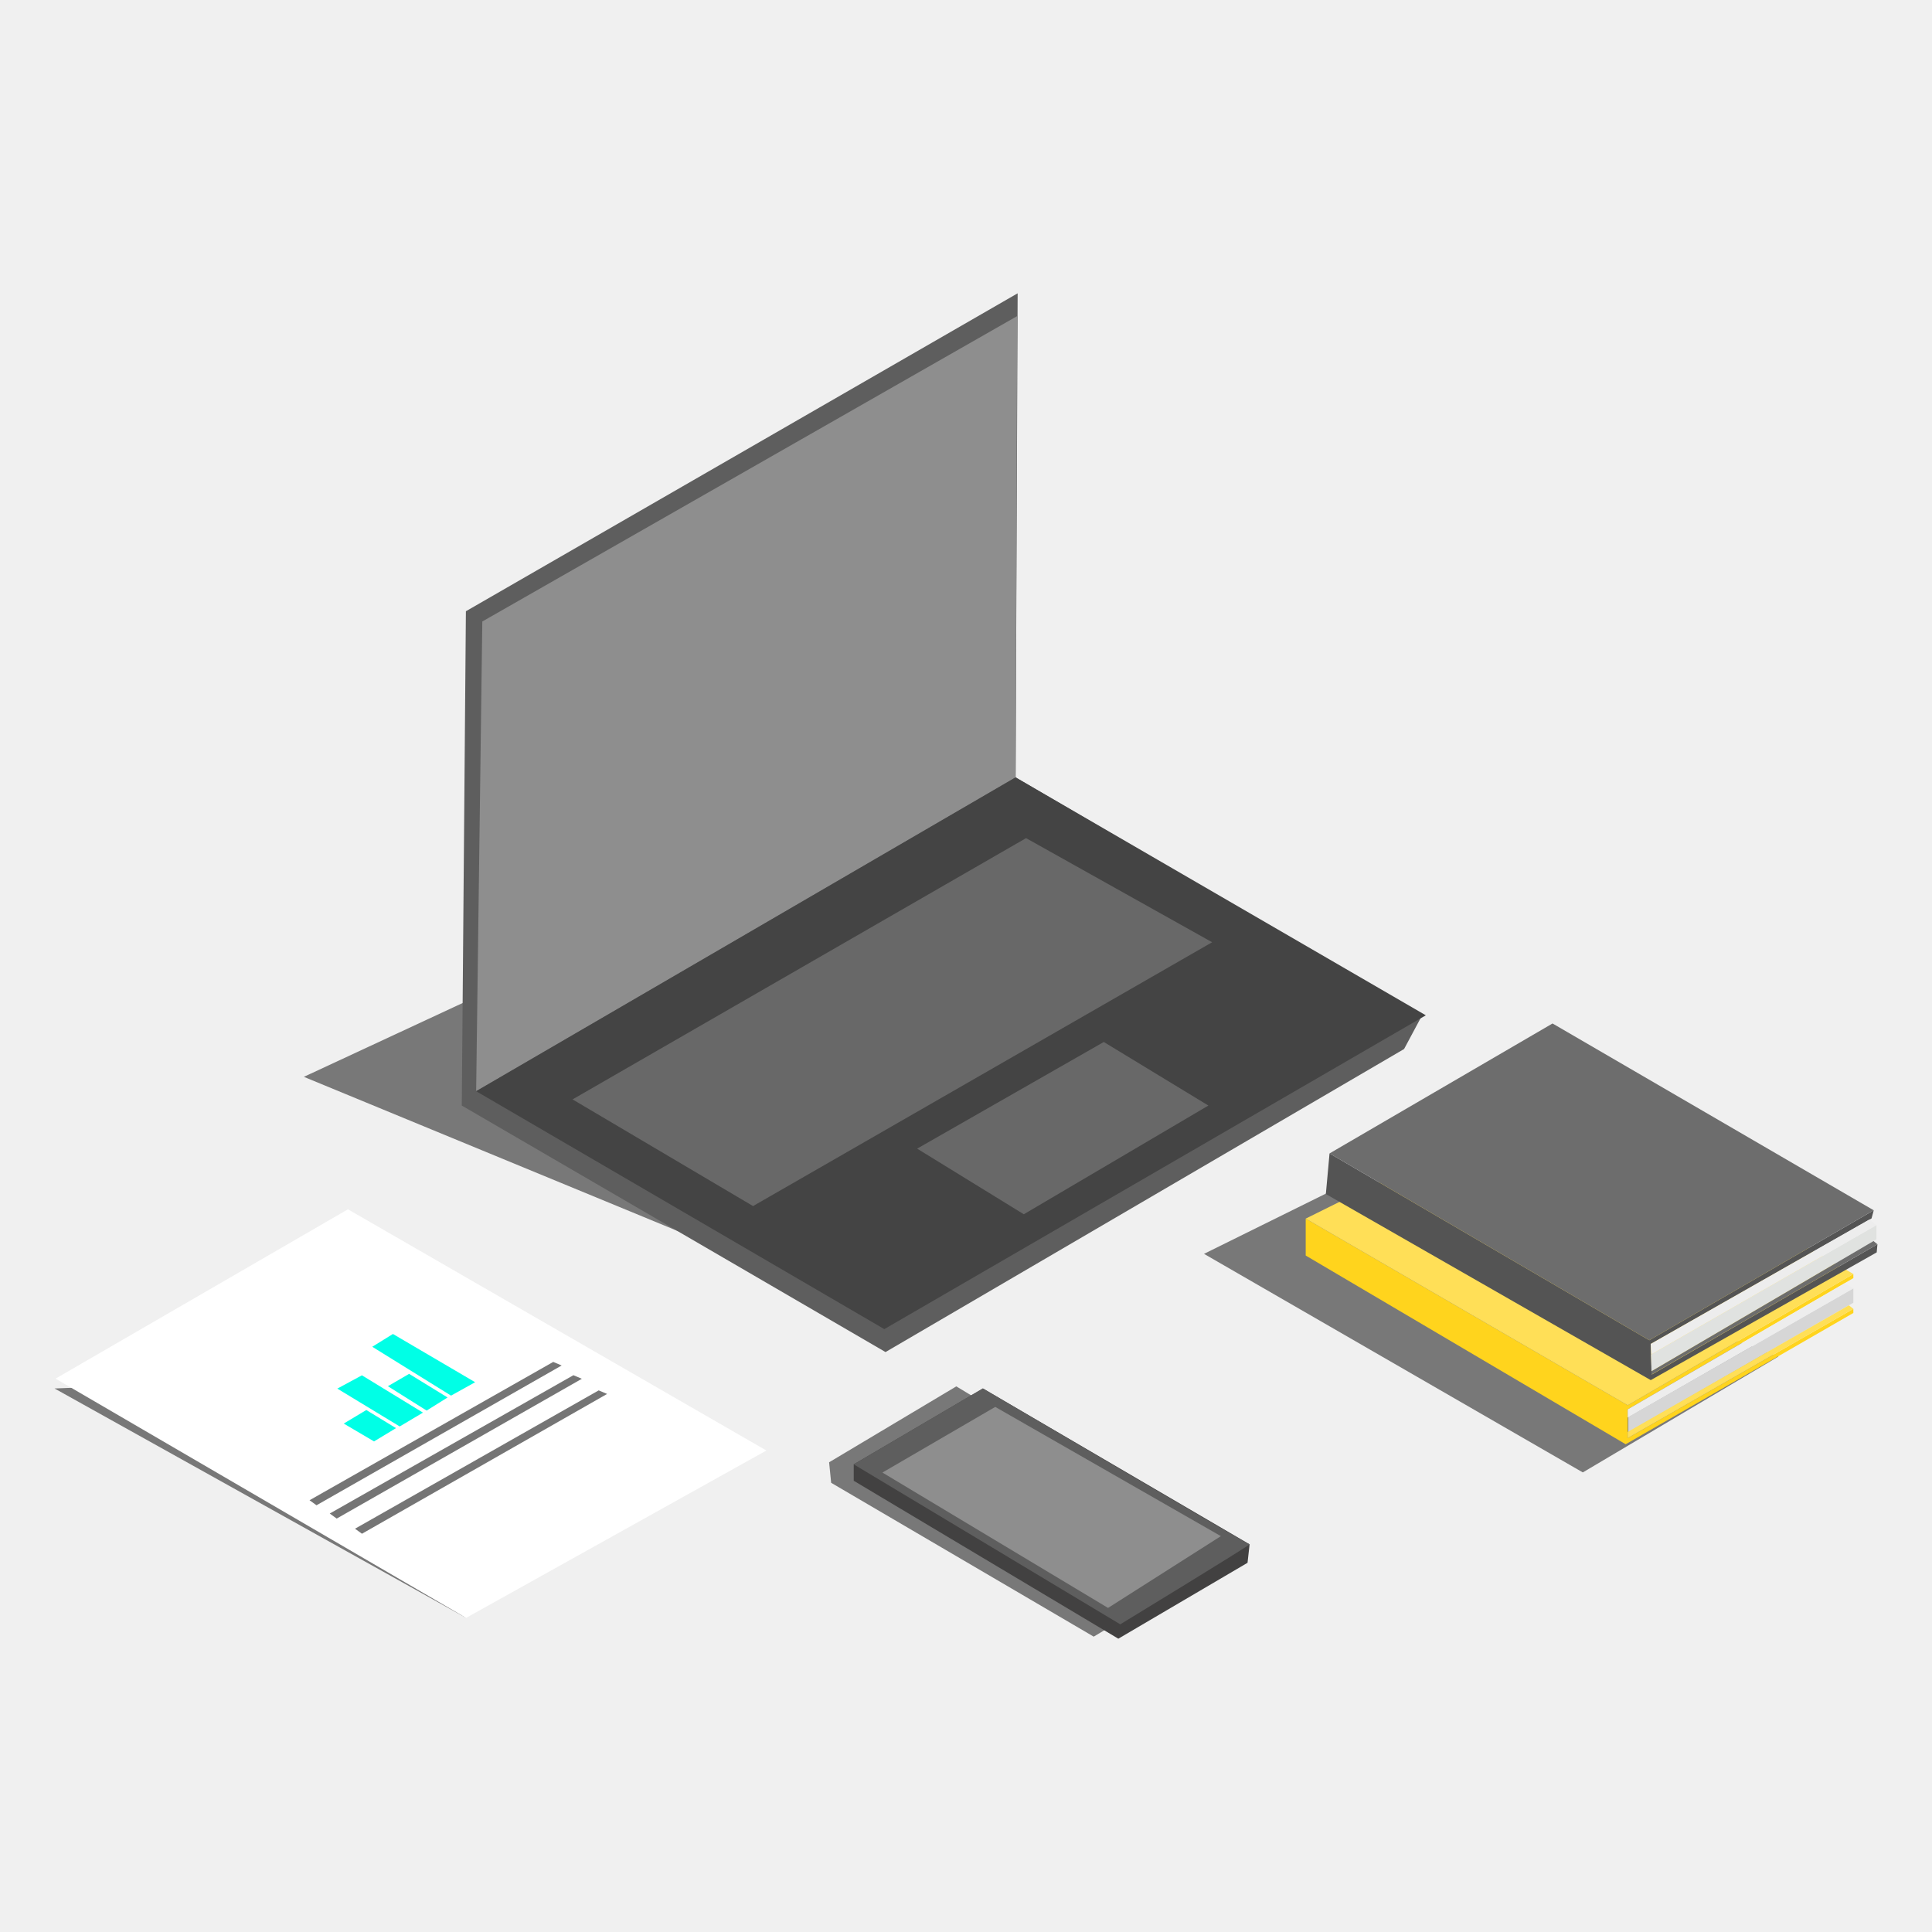
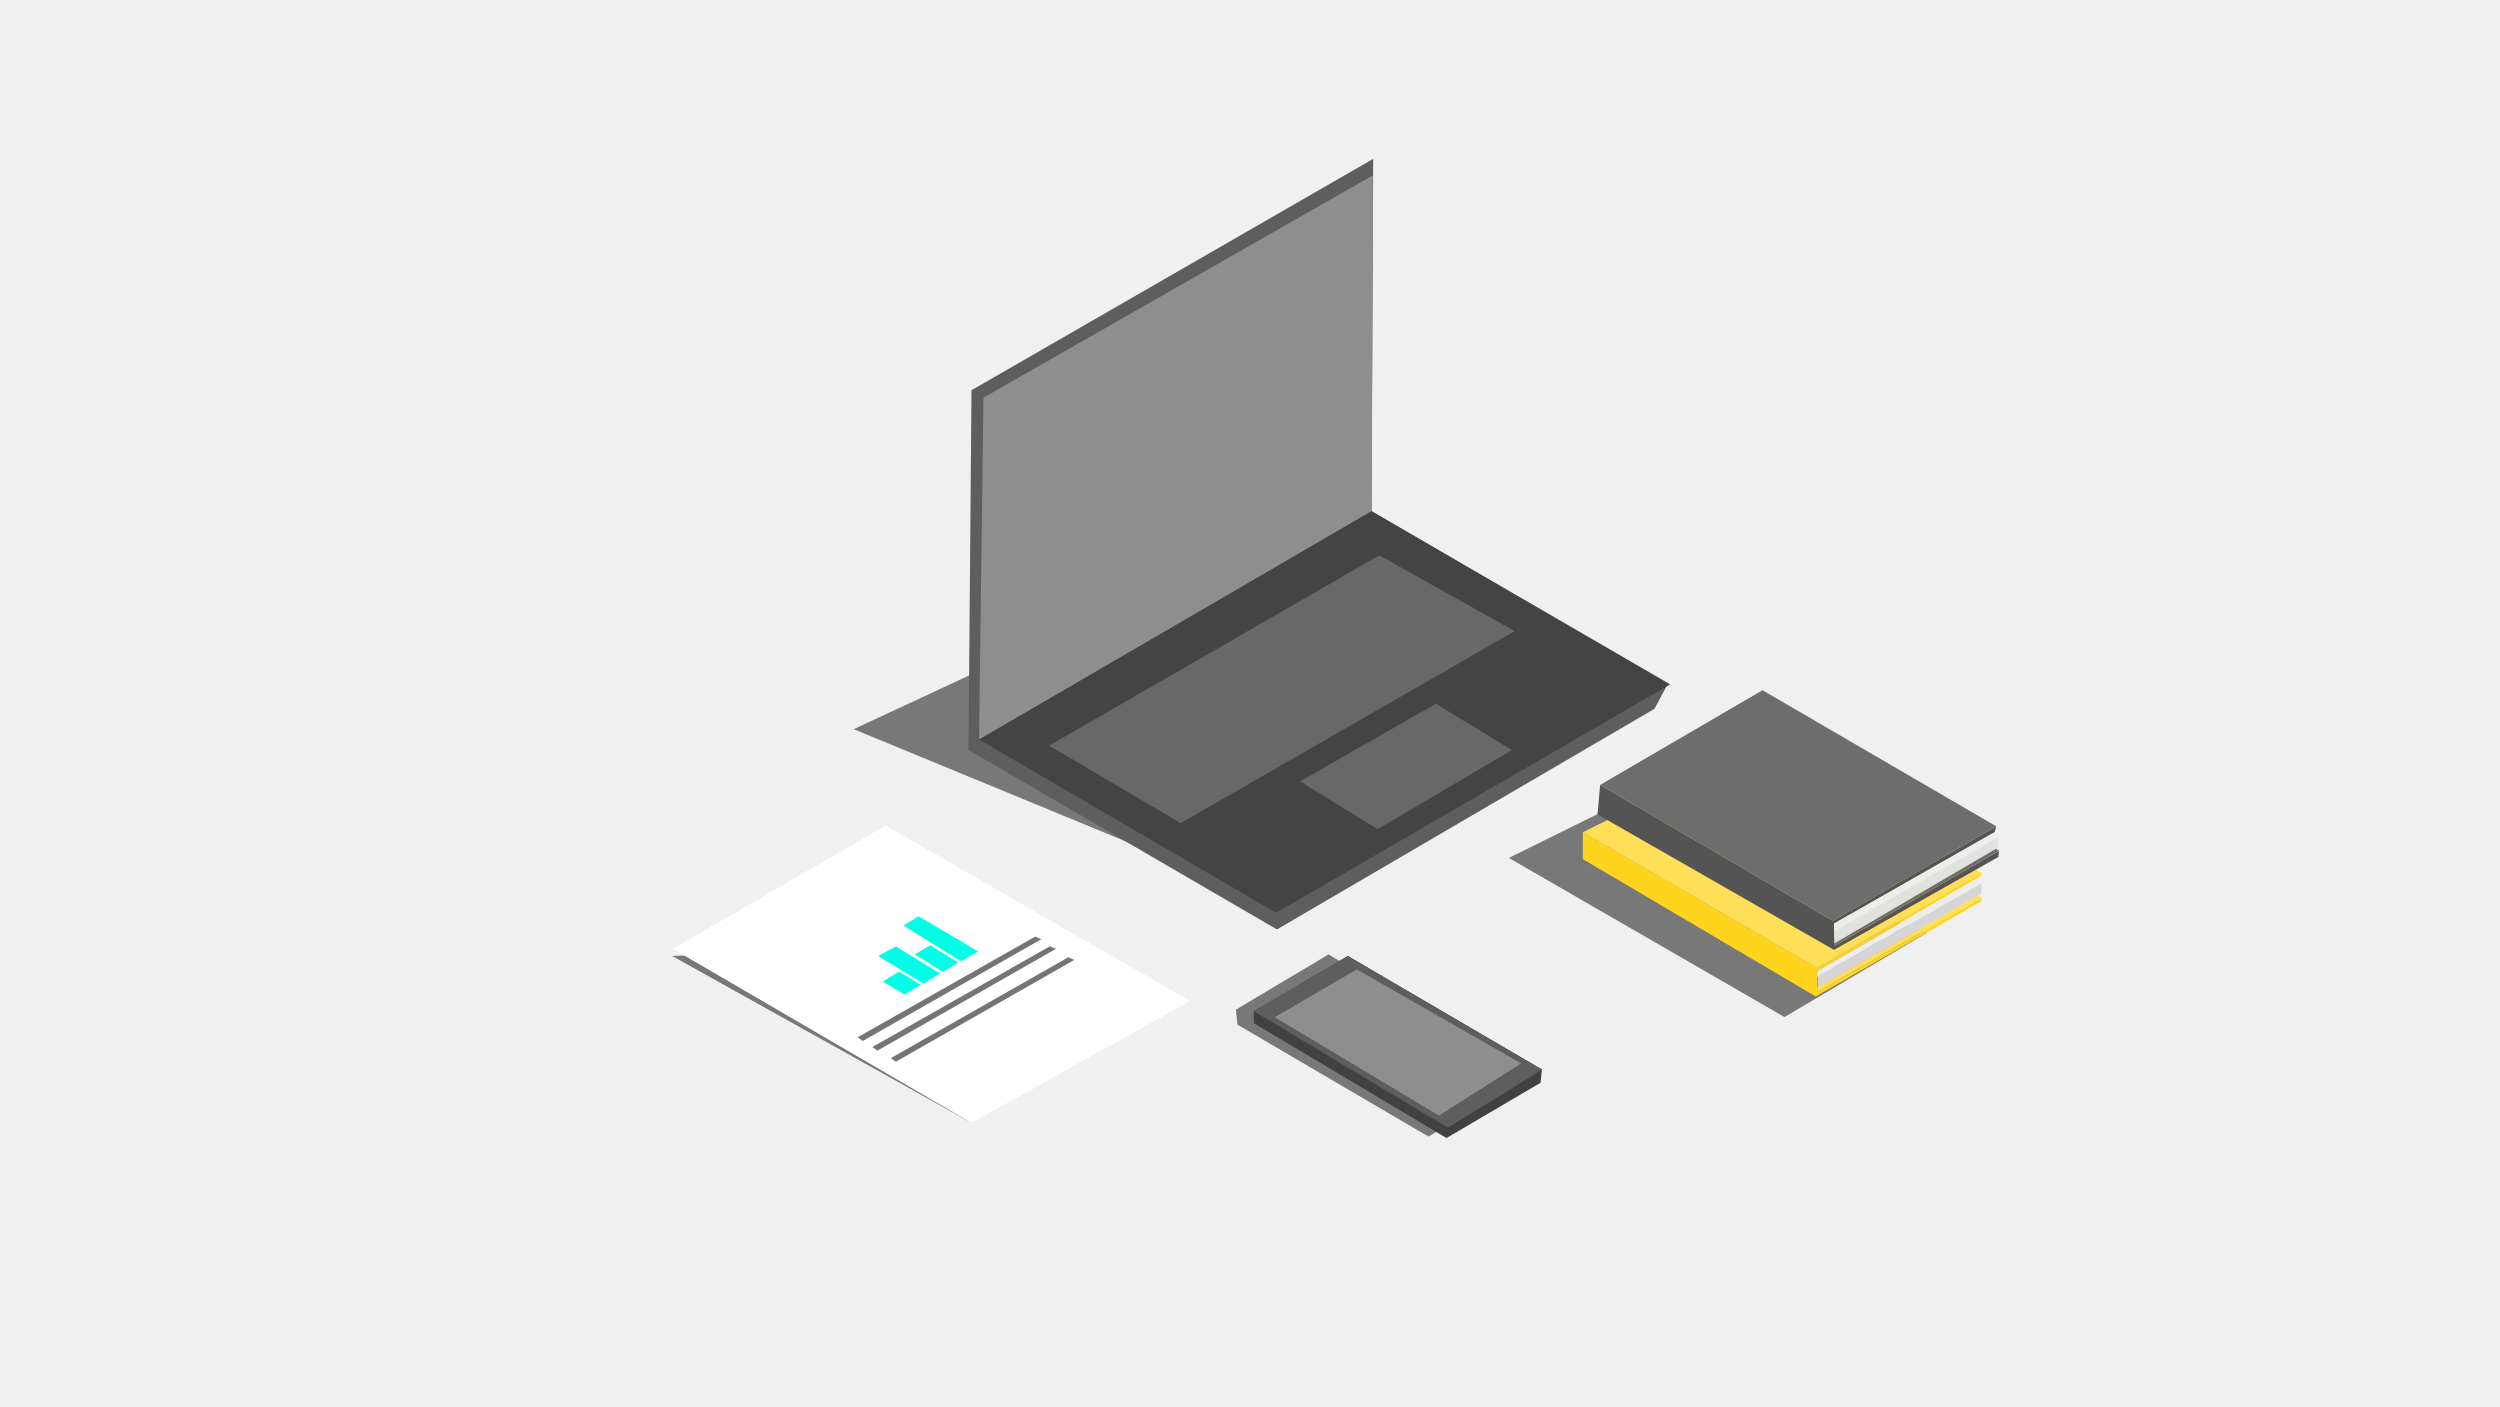
- <svg xmlns="http://www.w3.org/2000/svg" id="Capa_2" data-name="Capa 2" viewBox="0 0 1080 1080">
-   <defs>
-     <style>.cls-1{opacity:0.5;}.cls-2{fill:#5e5e5e;}.cls-3{fill:#8e8e8e;}.cls-4{fill:#444;}.cls-5{fill:#686868;}.cls-6{fill:#424141;}.cls-7{fill:#ffd41d;}.cls-8{fill:#d6d6d6;}.cls-9{fill:#ffdf57;}.cls-10{fill:#ededed;}.cls-11{fill:#545454;}.cls-12{fill:#6d6d6d;}.cls-13{fill:#e0e2e0;}.cls-14{fill:#fff;}.cls-15{fill:#757575;}.cls-16{fill:#00ffe6;}</style>
-   </defs>
-   <polygon class="cls-1" points="30.5 776.17 72.33 774.52 260.55 904.41 30.5 776.17" />
-   <polygon class="cls-1" points="300.57 541.19 169.86 601.96 464.53 723.5 300.57 541.19" />
-   <polygon class="cls-2" points="258.14 618.01 260.44 341.69 568.87 163.96 567.73 434.56 794.96 567.59 784.89 586.41 495.01 755.81 258.14 618.01" />
-   <polygon class="cls-3" points="266.17 609.99 269.61 347.42 568.62 176.69 567.73 434.56 266.17 609.99" />
-   <polygon class="cls-4" points="494.34 742.99 797.04 567.56 567.73 434.56 266.17 609.99 494.34 742.99" />
-   <polygon class="cls-5" points="512.69 642.09 617.03 582.47 675.5 618.01 572.31 678.78 512.69 642.09" />
-   <polygon class="cls-5" points="320.06 614.57 420.96 674.2 677.59 526.72 573.57 468.52 320.06 614.57" />
-   <polygon class="cls-1" points="551.76 785.33 534.57 775 463.48 817.43 464.62 828.89 611.39 914.89 622.85 908.01 551.76 785.33" />
-   <polygon class="cls-6" points="477.24 827.75 625.15 916.04 697.38 873.61 698.53 863.29 549.47 776.15 477.24 818.58 477.24 827.75" />
-   <path class="cls-2" d="M477.24,818.58l149,89.43s73.38-44.72,72.24-44.72-149.06-87.14-149.06-87.14Z" />
-   <polygon class="cls-3" points="493.29 823.16 556.35 786.47 682.48 858.71 619.41 898.84 493.29 823.16" />
-   <polygon class="cls-1" points="745.7 665 673.05 700.91 884.8 823.09 994.19 758.29 745.7 665" />
-   <polygon class="cls-7" points="729.9 681.21 729.9 701.85 908.77 807.34 1036.04 733.96 1036.04 731.66 909.91 803.9 909.91 787.85 1036.04 714.47 1036.04 712.17 909.91 785.55 729.9 681.21" />
-   <polygon class="cls-8" points="910.26 792.13 1036.04 720.2 1036.04 728.22 910.26 800.67 910.26 792.13" />
-   <polygon class="cls-9" points="729.9 681.21 866.34 613.57 1036.04 712.17 909.91 785.55 729.9 681.21" />
-   <polygon class="cls-10" points="1036.04 720.2 1031.16 717.36 909.91 787.85 909.91 792.43 1036.04 720.2" />
-   <polygon class="cls-9" points="1036.04 731.66 1033.54 729.67 909.91 800.46 909.91 803.9 1036.04 731.66" />
-   <polygon class="cls-11" points="741.16 667.48 743.22 644.77 921.95 749.21 1047.43 676.56 1046.2 681.1 922.78 751.27 923.33 768.4 1049.5 695.55 1049.09 700.09 922.78 771.5 741.16 667.48" />
-   <polygon class="cls-12" points="867.88 572.13 743.22 644.77 921.95 749.21 1047.43 676.56 867.88 572.13" />
-   <polygon class="cls-13" points="1048.95 684.81 1048.95 692.79 923.19 766.54 922.91 757.19 1048.95 684.81" />
-   <polygon class="cls-10" points="1045.1 681.65 1048.91 684.88 923.02 757.15 922.78 751.27 1045.1 681.65" />
-   <polygon class="cls-12" points="1049.5 695.55 1047.3 693.76 923.19 766.54 923.19 768.37 1049.5 695.55" />
-   <polygon class="cls-14" points="31.05 770.67 260.55 904.41 428.41 810.85 194.51 676.01 31.05 770.67" />
-   <polygon class="cls-15" points="176.93 841.46 173.04 838.64 309.26 761.32 313.97 763.31 176.93 841.46" />
-   <polygon class="cls-16" points="192.14 795.78 209.09 805.76 221.37 798.33 204.76 788.21 192.14 795.78" />
-   <polygon class="cls-16" points="188.56 776.24 202.32 768.81 236.44 789.66 223.44 797.4 188.56 776.24" />
-   <polygon class="cls-16" points="216.83 774.9 238.5 788.52 250.2 781.2 228.7 767.99 216.83 774.9" />
-   <polygon class="cls-16" points="208.1 752.85 252.13 780.16 265.61 772.67 219.65 745.7 208.1 752.85" />
-   <polygon class="cls-15" points="188.22 848.89 184.33 846.07 320.54 768.75 325.26 770.74 188.22 848.89" />
-   <polygon class="cls-15" points="202.34 857.37 198.45 854.56 334.67 777.23 339.38 779.22 202.34 857.37" />
+ <svg xmlns="http://www.w3.org/2000/svg" version="1.1" id="Capa_1" x="0px" y="0px" viewBox="0 0 1920 1080" style="enable-background:new 0 0 1920 1080;" xml:space="preserve">
+   <style type="text/css">
+ 	.st0{opacity:0.5;enable-background:new    ;}
+ 	.st1{fill:#5E5E5E;}
+ 	.st2{fill:#8E8E8E;}
+ 	.st3{fill:#444444;}
+ 	.st4{fill:#686868;}
+ 	.st5{fill:#424141;}
+ 	.st6{fill:#FFD41D;}
+ 	.st7{fill:#D6D6D6;}
+ 	.st8{fill:#FFDF57;}
+ 	.st9{fill:#EDEDED;}
+ 	.st10{fill:#545454;}
+ 	.st11{fill:#6D6D6D;}
+ 	.st12{fill:#E0E2E0;}
+ 	.st13{fill:#FFFFFF;}
+ 	.st14{fill:#757575;}
+ 	.st15{fill:#00FFE6;}
+ </style>
+   <g>
+     <polygon class="st0" points="516.2,734.2 558,732.5 746.2,862.4  " />
+     <polygon class="st0" points="786.3,499.2 655.6,560 950.2,681.5  " />
+     <polygon class="st1" points="743.8,576 746.1,299.7 1054.6,122 1053.4,392.6 1280.7,525.6 1270.6,544.4 980.7,713.8  " />
+     <polygon class="st2" points="751.9,568 755.3,305.4 1054.3,134.7 1053.4,392.6  " />
+     <polygon class="st3" points="980,701 1282.7,525.6 1053.4,392.6 751.9,568  " />
+     <polygon class="st4" points="998.4,600.1 1102.7,540.5 1161.2,576 1058,636.8  " />
+     <polygon class="st4" points="805.8,572.6 906.7,632.2 1163.3,484.7 1059.3,426.5  " />
+     <polygon class="st0" points="1037.5,743.3 1020.3,733 949.2,775.4 950.3,786.9 1097.1,872.9 1108.5,866  " />
+     <polygon class="st5" points="962.9,785.8 1110.9,874 1183.1,831.6 1184.2,821.3 1035.2,734.2 962.9,776.6  " />
+     <path class="st1" d="M962.9,776.6l149,89.4c0,0,73.4-44.7,72.2-44.7S1035,734.2,1035,734.2L962.9,776.6z" />
+     <polygon class="st2" points="979,781.2 1042,744.5 1168.2,816.7 1105.1,856.8  " />
+     <polygon class="st0" points="1231.4,623 1158.8,658.9 1370.5,781.1 1479.9,716.3  " />
+     <polygon class="st6" points="1215.6,639.2 1215.6,659.8 1394.5,765.3 1521.7,692 1521.7,689.7 1395.6,761.9 1395.6,745.8    1521.7,672.5 1521.7,670.2 1395.6,743.5  " />
+     <polygon class="st7" points="1396,750.1 1521.7,678.2 1521.7,686.2 1396,758.7  " />
+     <polygon class="st8" points="1215.6,639.2 1352,571.6 1521.7,670.2 1395.6,743.5  " />
+     <polygon class="st9" points="1521.7,678.2 1516.9,675.4 1395.6,745.8 1395.6,750.4  " />
+     <polygon class="st8" points="1521.7,689.7 1519.2,687.7 1395.6,758.5 1395.6,761.9  " />
+     <polygon class="st10" points="1226.9,625.5 1228.9,602.8 1407.6,707.2 1533.1,634.6 1531.9,639.1 1408.5,709.3 1409,726.4    1535.2,653.5 1534.8,658.1 1408.5,729.5  " />
+     <polygon class="st11" points="1353.6,530.1 1228.9,602.8 1407.6,707.2 1533.1,634.6  " />
+     <polygon class="st12" points="1534.6,642.8 1534.6,650.8 1408.9,724.5 1408.6,715.2  " />
+     <polygon class="st9" points="1530.8,639.7 1534.6,642.9 1408.7,715.2 1408.5,709.3  " />
+     <polygon class="st11" points="1535.2,653.5 1533,651.8 1408.9,724.5 1408.9,726.4  " />
+     <polygon class="st13" points="516.7,728.7 746.2,862.4 914.1,768.8 680.2,634  " />
+     <polygon class="st14" points="662.6,799.5 658.7,796.6 795,719.3 799.7,721.3  " />
+     <polygon class="st15" points="677.8,753.8 694.8,763.8 707.1,756.3 690.5,746.2  " />
+     <polygon class="st15" points="674.3,734.2 688,726.8 722.1,747.7 709.1,755.4  " />
+     <polygon class="st15" points="702.5,732.9 724.2,746.5 735.9,739.2 714.4,726  " />
+     <polygon class="st15" points="693.8,710.8 737.8,738.2 751.3,730.7 705.4,703.7  " />
+     <polygon class="st14" points="673.9,806.9 670,804.1 806.2,726.8 811,728.7  " />
+     <polygon class="st14" points="688,815.4 684.2,812.6 820.4,735.2 825.1,737.2  " />
+   </g>
</svg>
